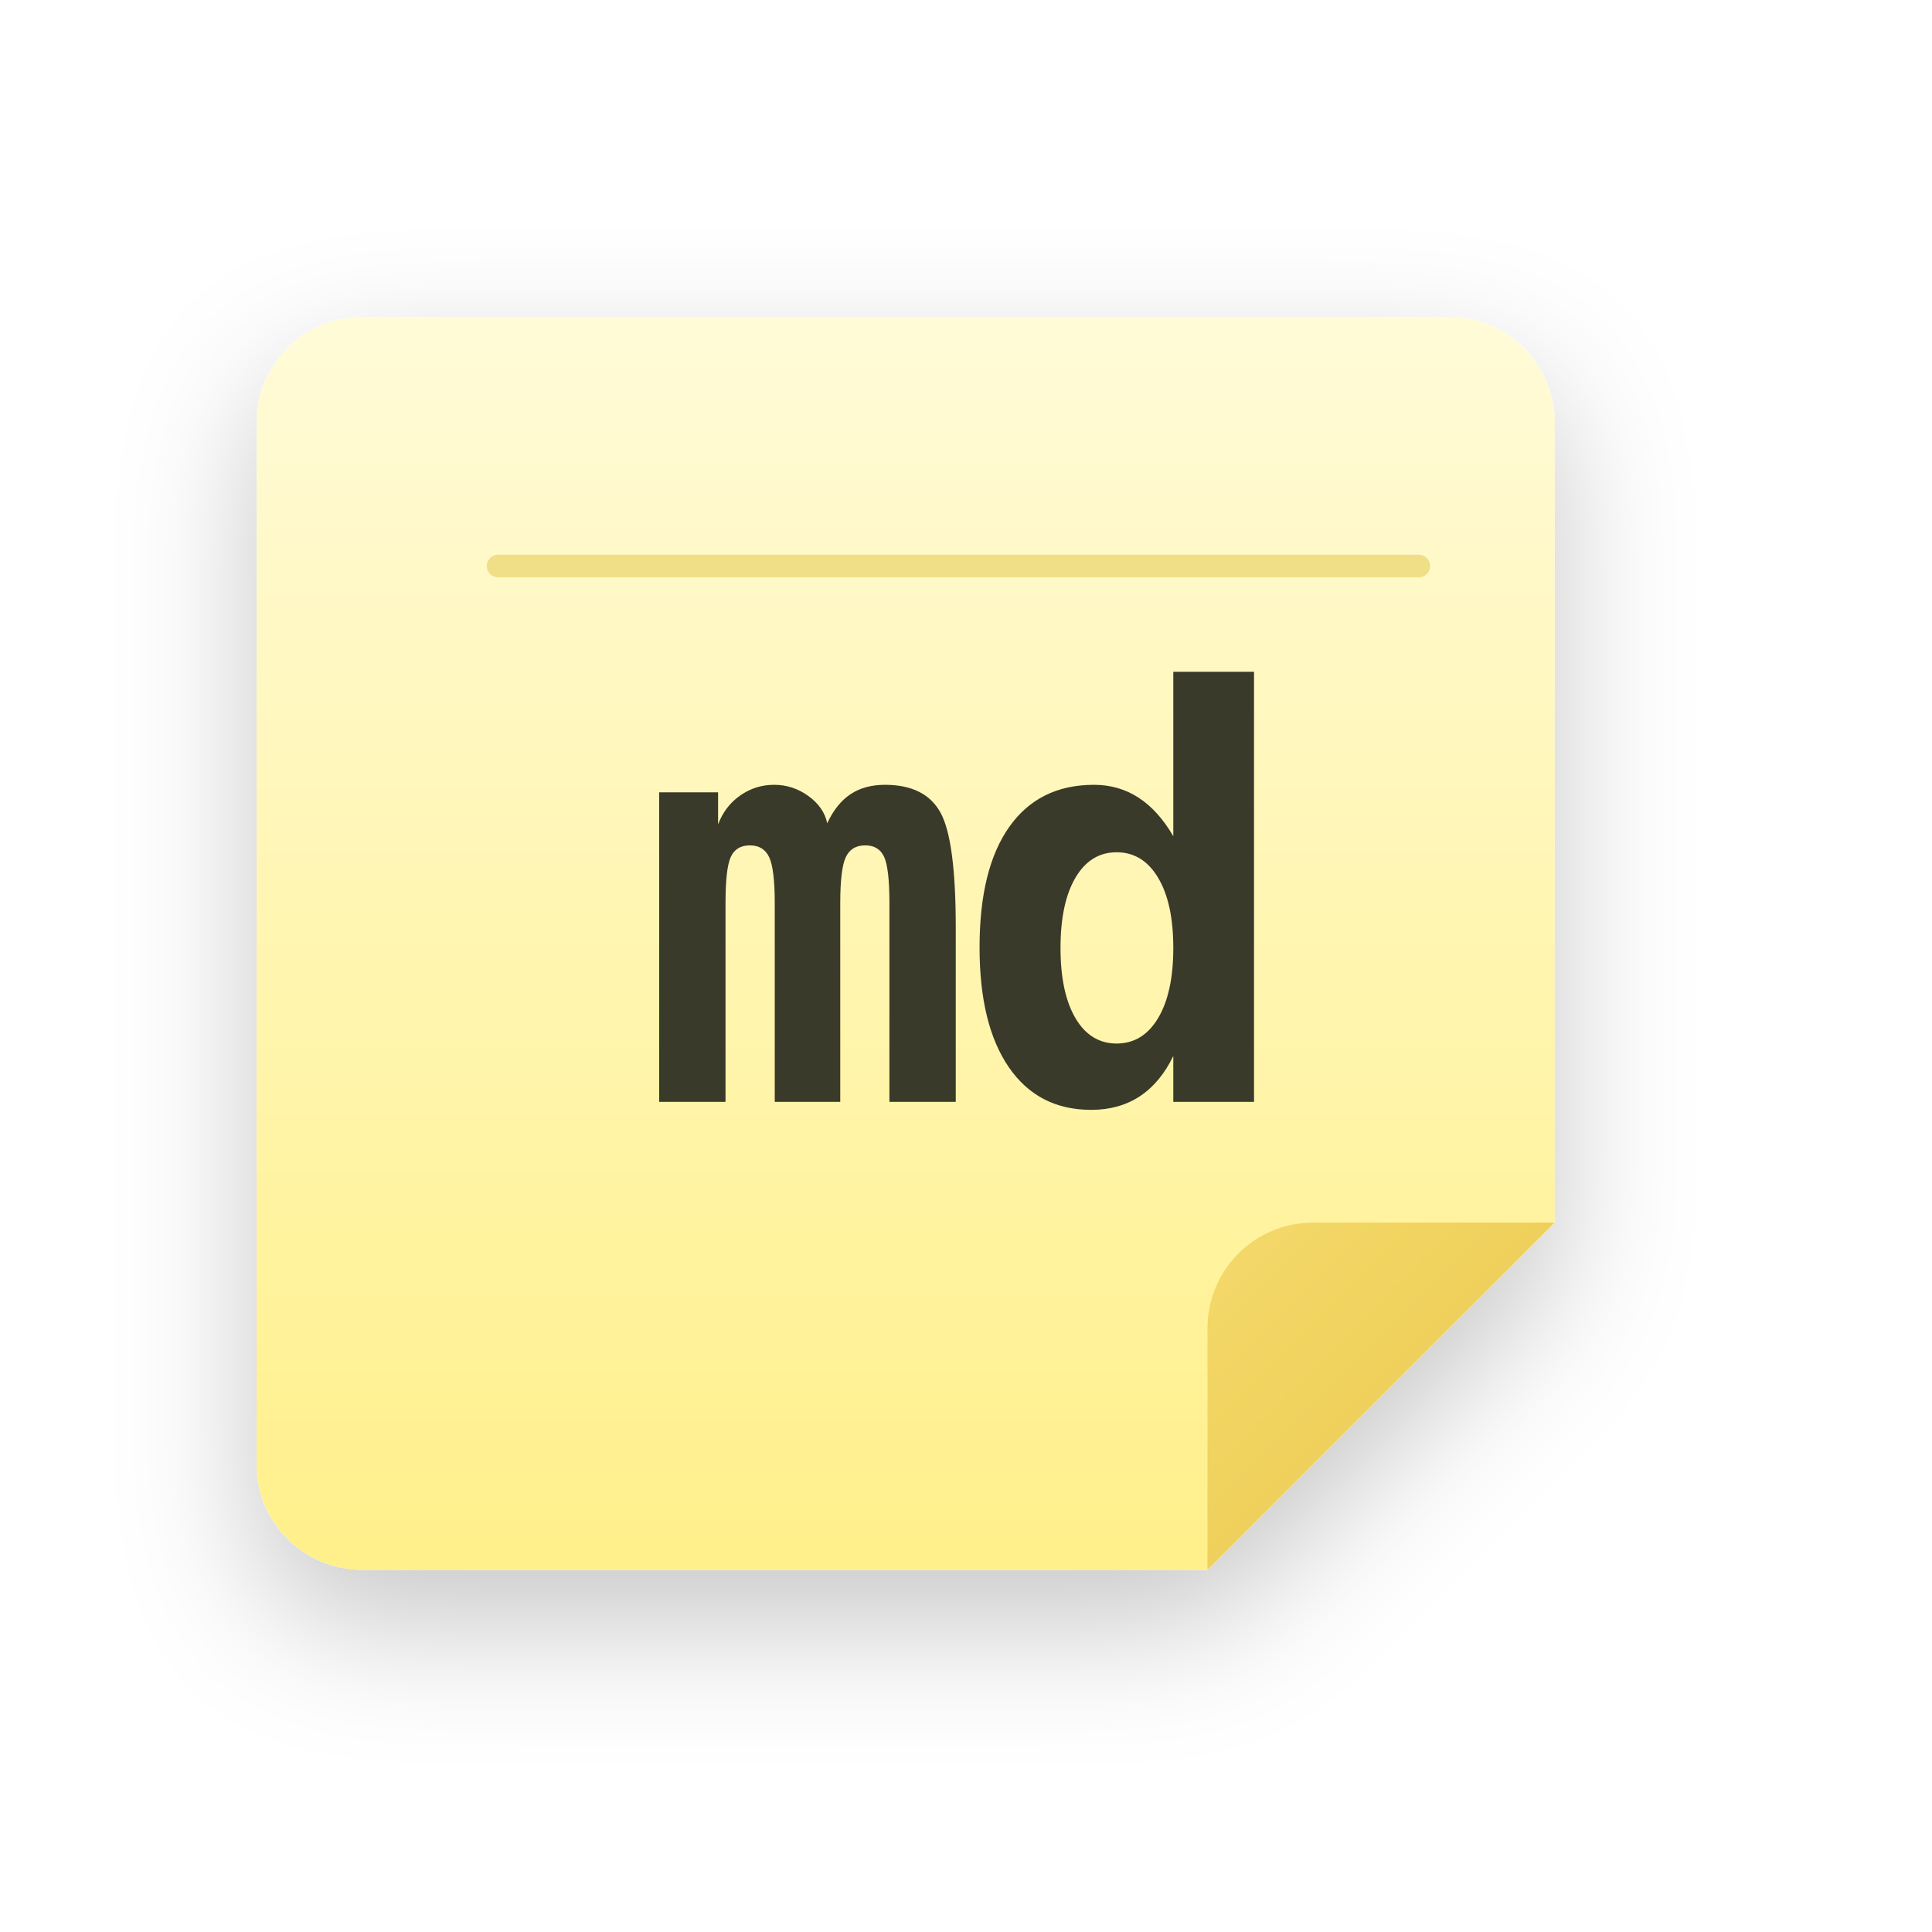
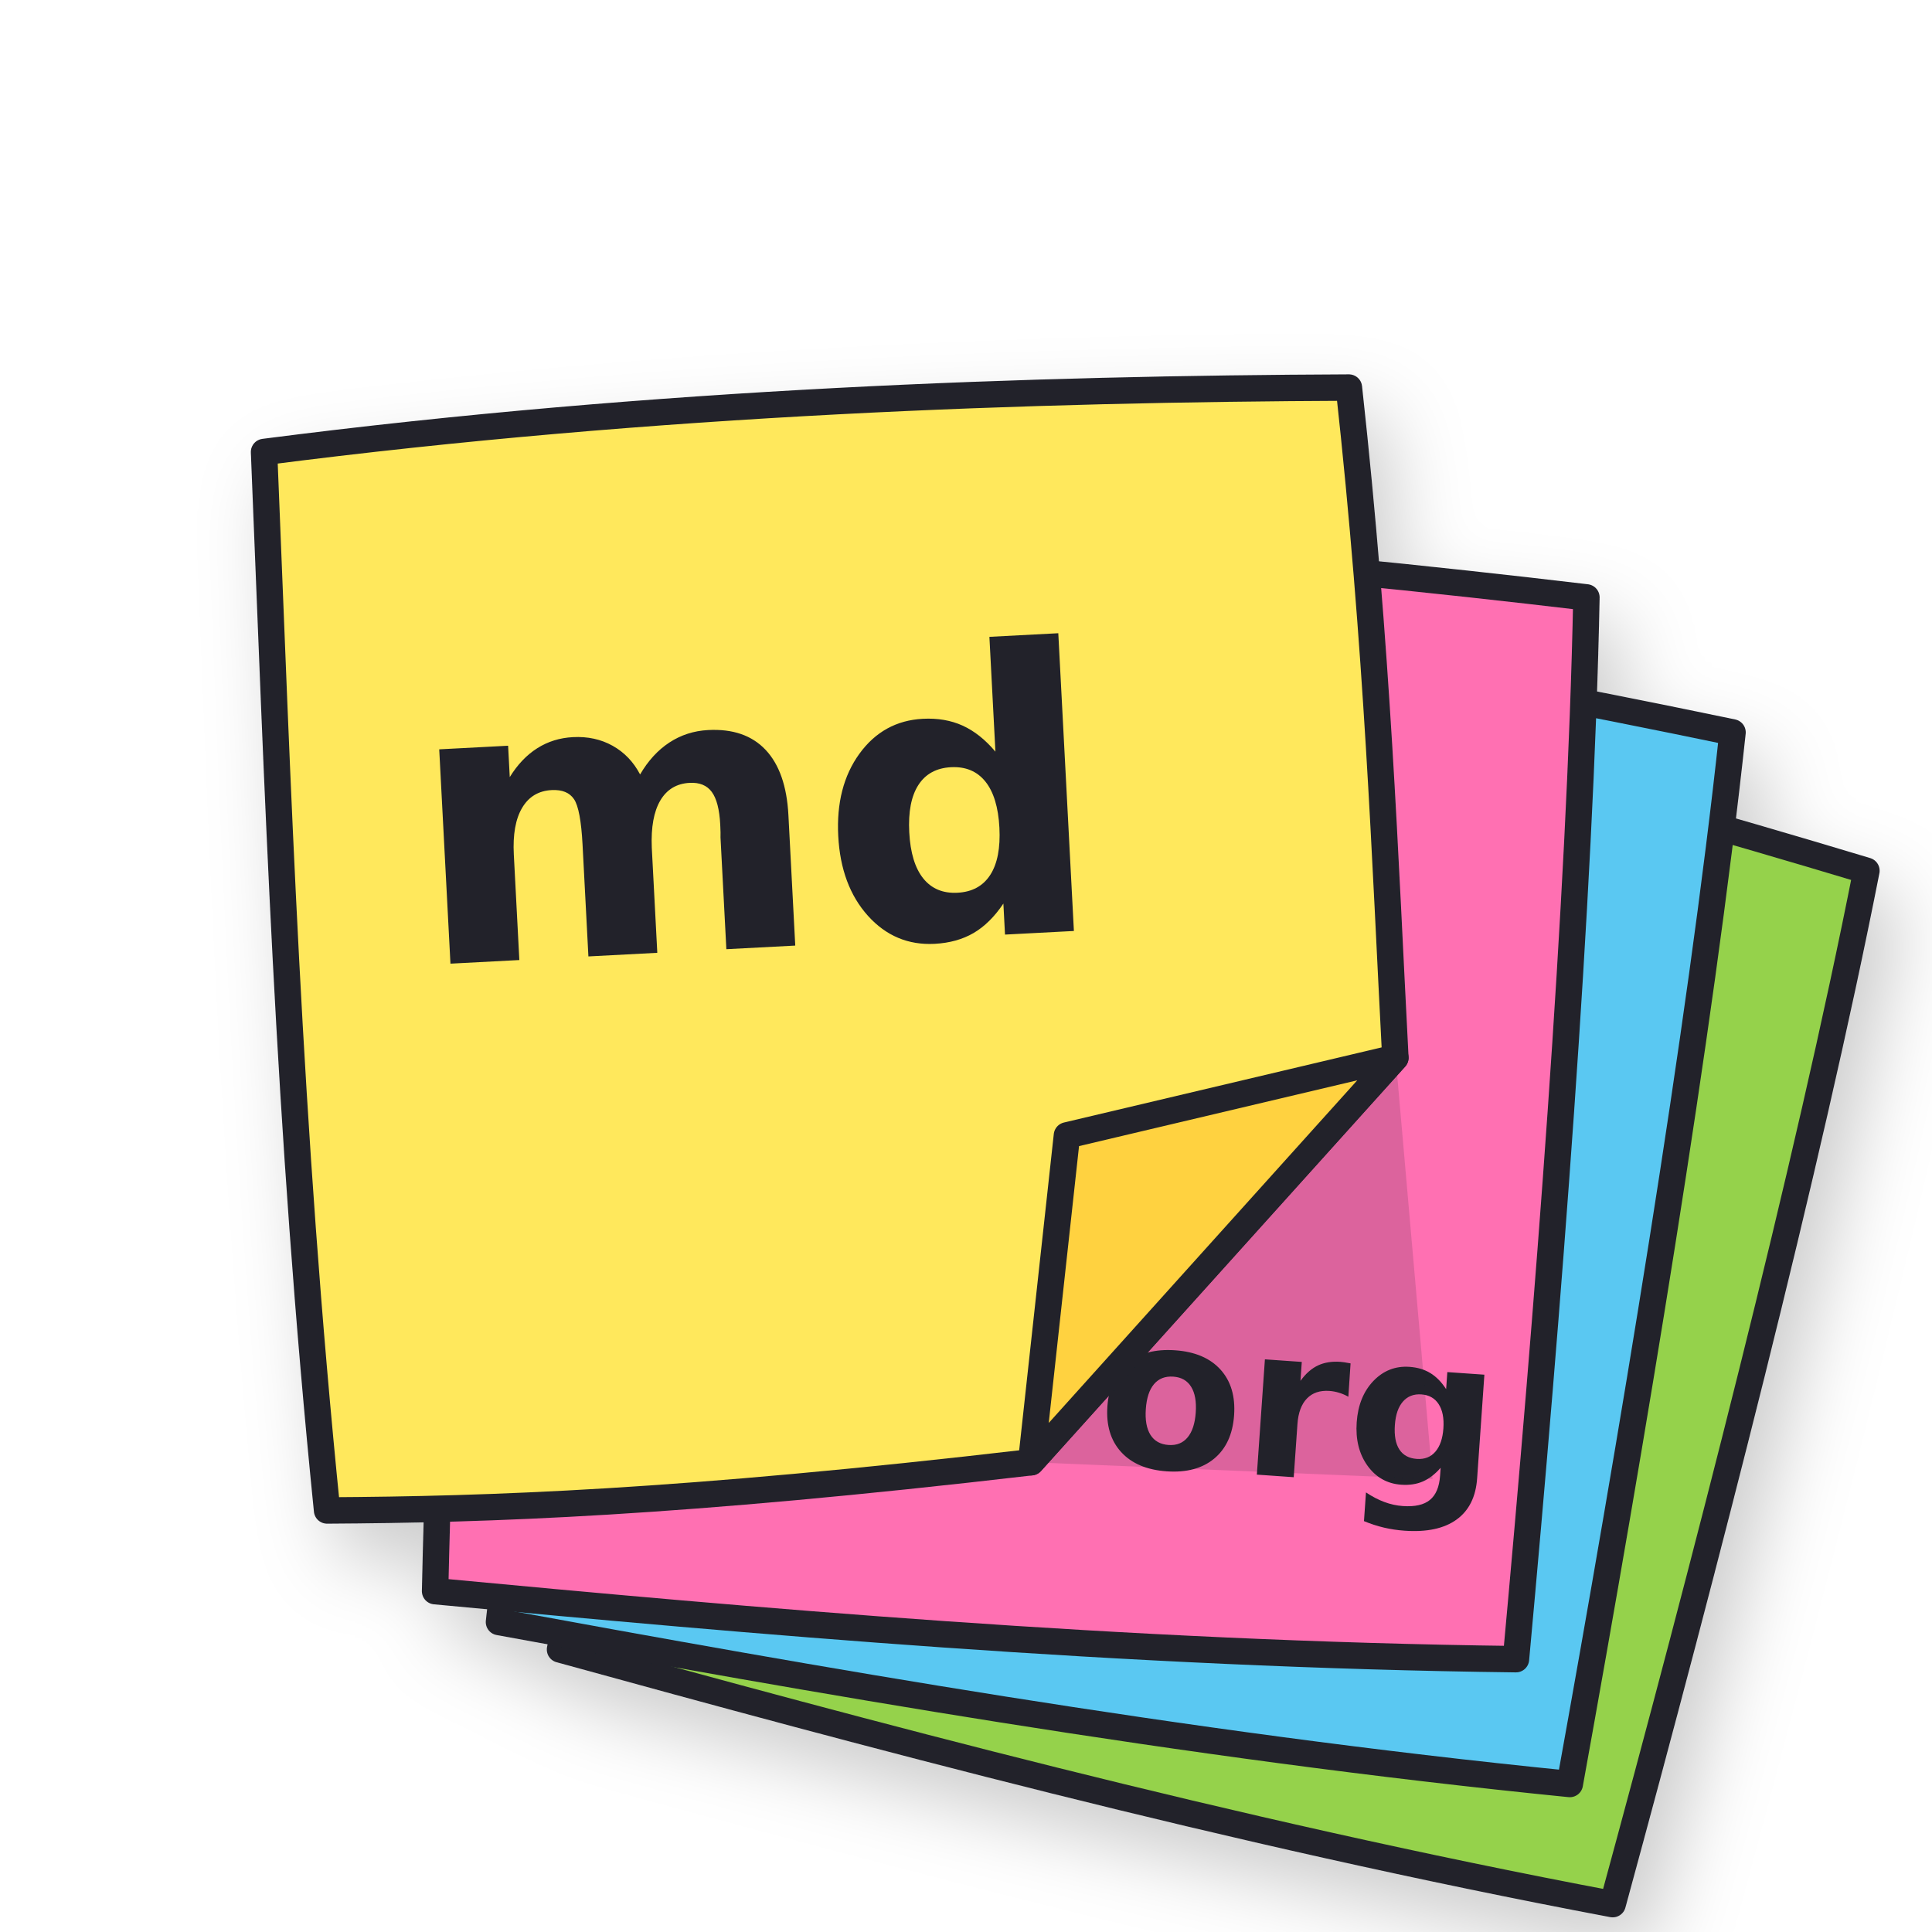
<svg xmlns="http://www.w3.org/2000/svg" width="512" height="512" viewBox="0 0 512 512">
  <defs>
-     <linearGradient id="paper" x1="0" y1="0" x2="0" y2="1">
-       <stop offset="0" stop-color="#FFFBD8" />
-       <stop offset="1" stop-color="#FFF08A" />
-     </linearGradient>
-     <linearGradient id="fold" x1="0" y1="0" x2="1" y2="1">
-       <stop offset="0" stop-color="#F4D96B" />
-       <stop offset="1" stop-color="#E9C74B" />
-     </linearGradient>
-     <filter id="shadow" x="-20%" y="-20%" width="140%" height="140%">
-       <feDropShadow dx="0" dy="14" stdDeviation="18" flood-color="#000000" flood-opacity="0.22" />
+     <filter id="stackShadow" x="-25%" y="-25%" width="150%" height="150%">
+       <feDropShadow dx="6" dy="10" stdDeviation="10" flood-color="#000000" flood-opacity="0.20" />
    </filter>
  </defs>
-   <g filter="url(#shadow)">
-     <path d="M96 84              h288              a28 28 0 0 1 28 28              v212              l-92 92              h-224              a28 28 0 0 1 -28 -28              v-276              a28 28 0 0 1 28 -28 z" fill="url(#paper)" />
-     <path d="M320 416              v-64              a28 28 0 0 1 28 -28              h64 z" fill="url(#fold)" />
-   </g>
-   <g fill="#3A3A2A" font-family="Menlo, Consolas, 'DejaVu Sans Mono', monospace" font-weight="700">
-     <text x="256" y="292" font-size="150" text-anchor="middle" letter-spacing="-6">md</text>
-   </g>
-   <g stroke="#EAD46A" stroke-width="6" stroke-linecap="round" opacity="0.7">
-     <line x1="132" y1="150" x2="376" y2="150" />
+   <g stroke="#20232A" stroke-width="7" stroke-linejoin="round" stroke-linecap="round" filter="url(#stackShadow)">
+     <g transform="translate(322,332) rotate(14)">
+       <path d="M-145,-138 C-40,-146 60,-144 143,-140 C147,-60 146,50 144,142                C40,148 -60,146 -143,144 C-148,40 -146,-50 -145,-138 Z" fill="#95D24C" />
+     </g>
+     <g transform="translate(296,310) rotate(9)">
+       <path d="M-145,-138 C-40,-146 60,-144 143,-140 C147,-60 146,50 144,142                C40,148 -60,146 -143,144 C-148,40 -146,-50 -145,-138 Z" fill="#5AC8F2" />
+     </g>
+     <g transform="translate(268,288) rotate(4)">
+       <path d="M-145,-138 C-40,-146 60,-144 143,-140 C147,-60 146,50 144,142                C40,148 -60,146 -143,144 C-148,40 -146,-50 -145,-138 Z" fill="#FF6FB2" />
+       <text x="82" y="98" text-anchor="middle" font-family="'DejaVu Sans', sans-serif" font-weight="700" font-size="56" fill="#20232A" stroke="none">org</text>
+     </g>
+     <g transform="translate(222,250) rotate(-3)">
+       <path d="M44,140 L146,36 L150,150 Z" fill="#20232A" opacity="0.16" stroke="none" />
+       <path d="M-145,-138 C-40,-146 60,-144 143,-140 C147,-70 146,-15 146,38                L44,140 C-50,146 -100,145 -143,143 C-148,40 -146,-50 -145,-138 Z" fill="#FFE85C" />
+       <text x="-20" y="0" text-anchor="middle" font-family="'DejaVu Sans', sans-serif" font-weight="700" font-size="104" fill="#20232A" stroke="none">md</text>
+       <path d="M44,140 L146,38 L58,54 Z" fill="#FFD23F" />
+     </g>
  </g>
</svg>
